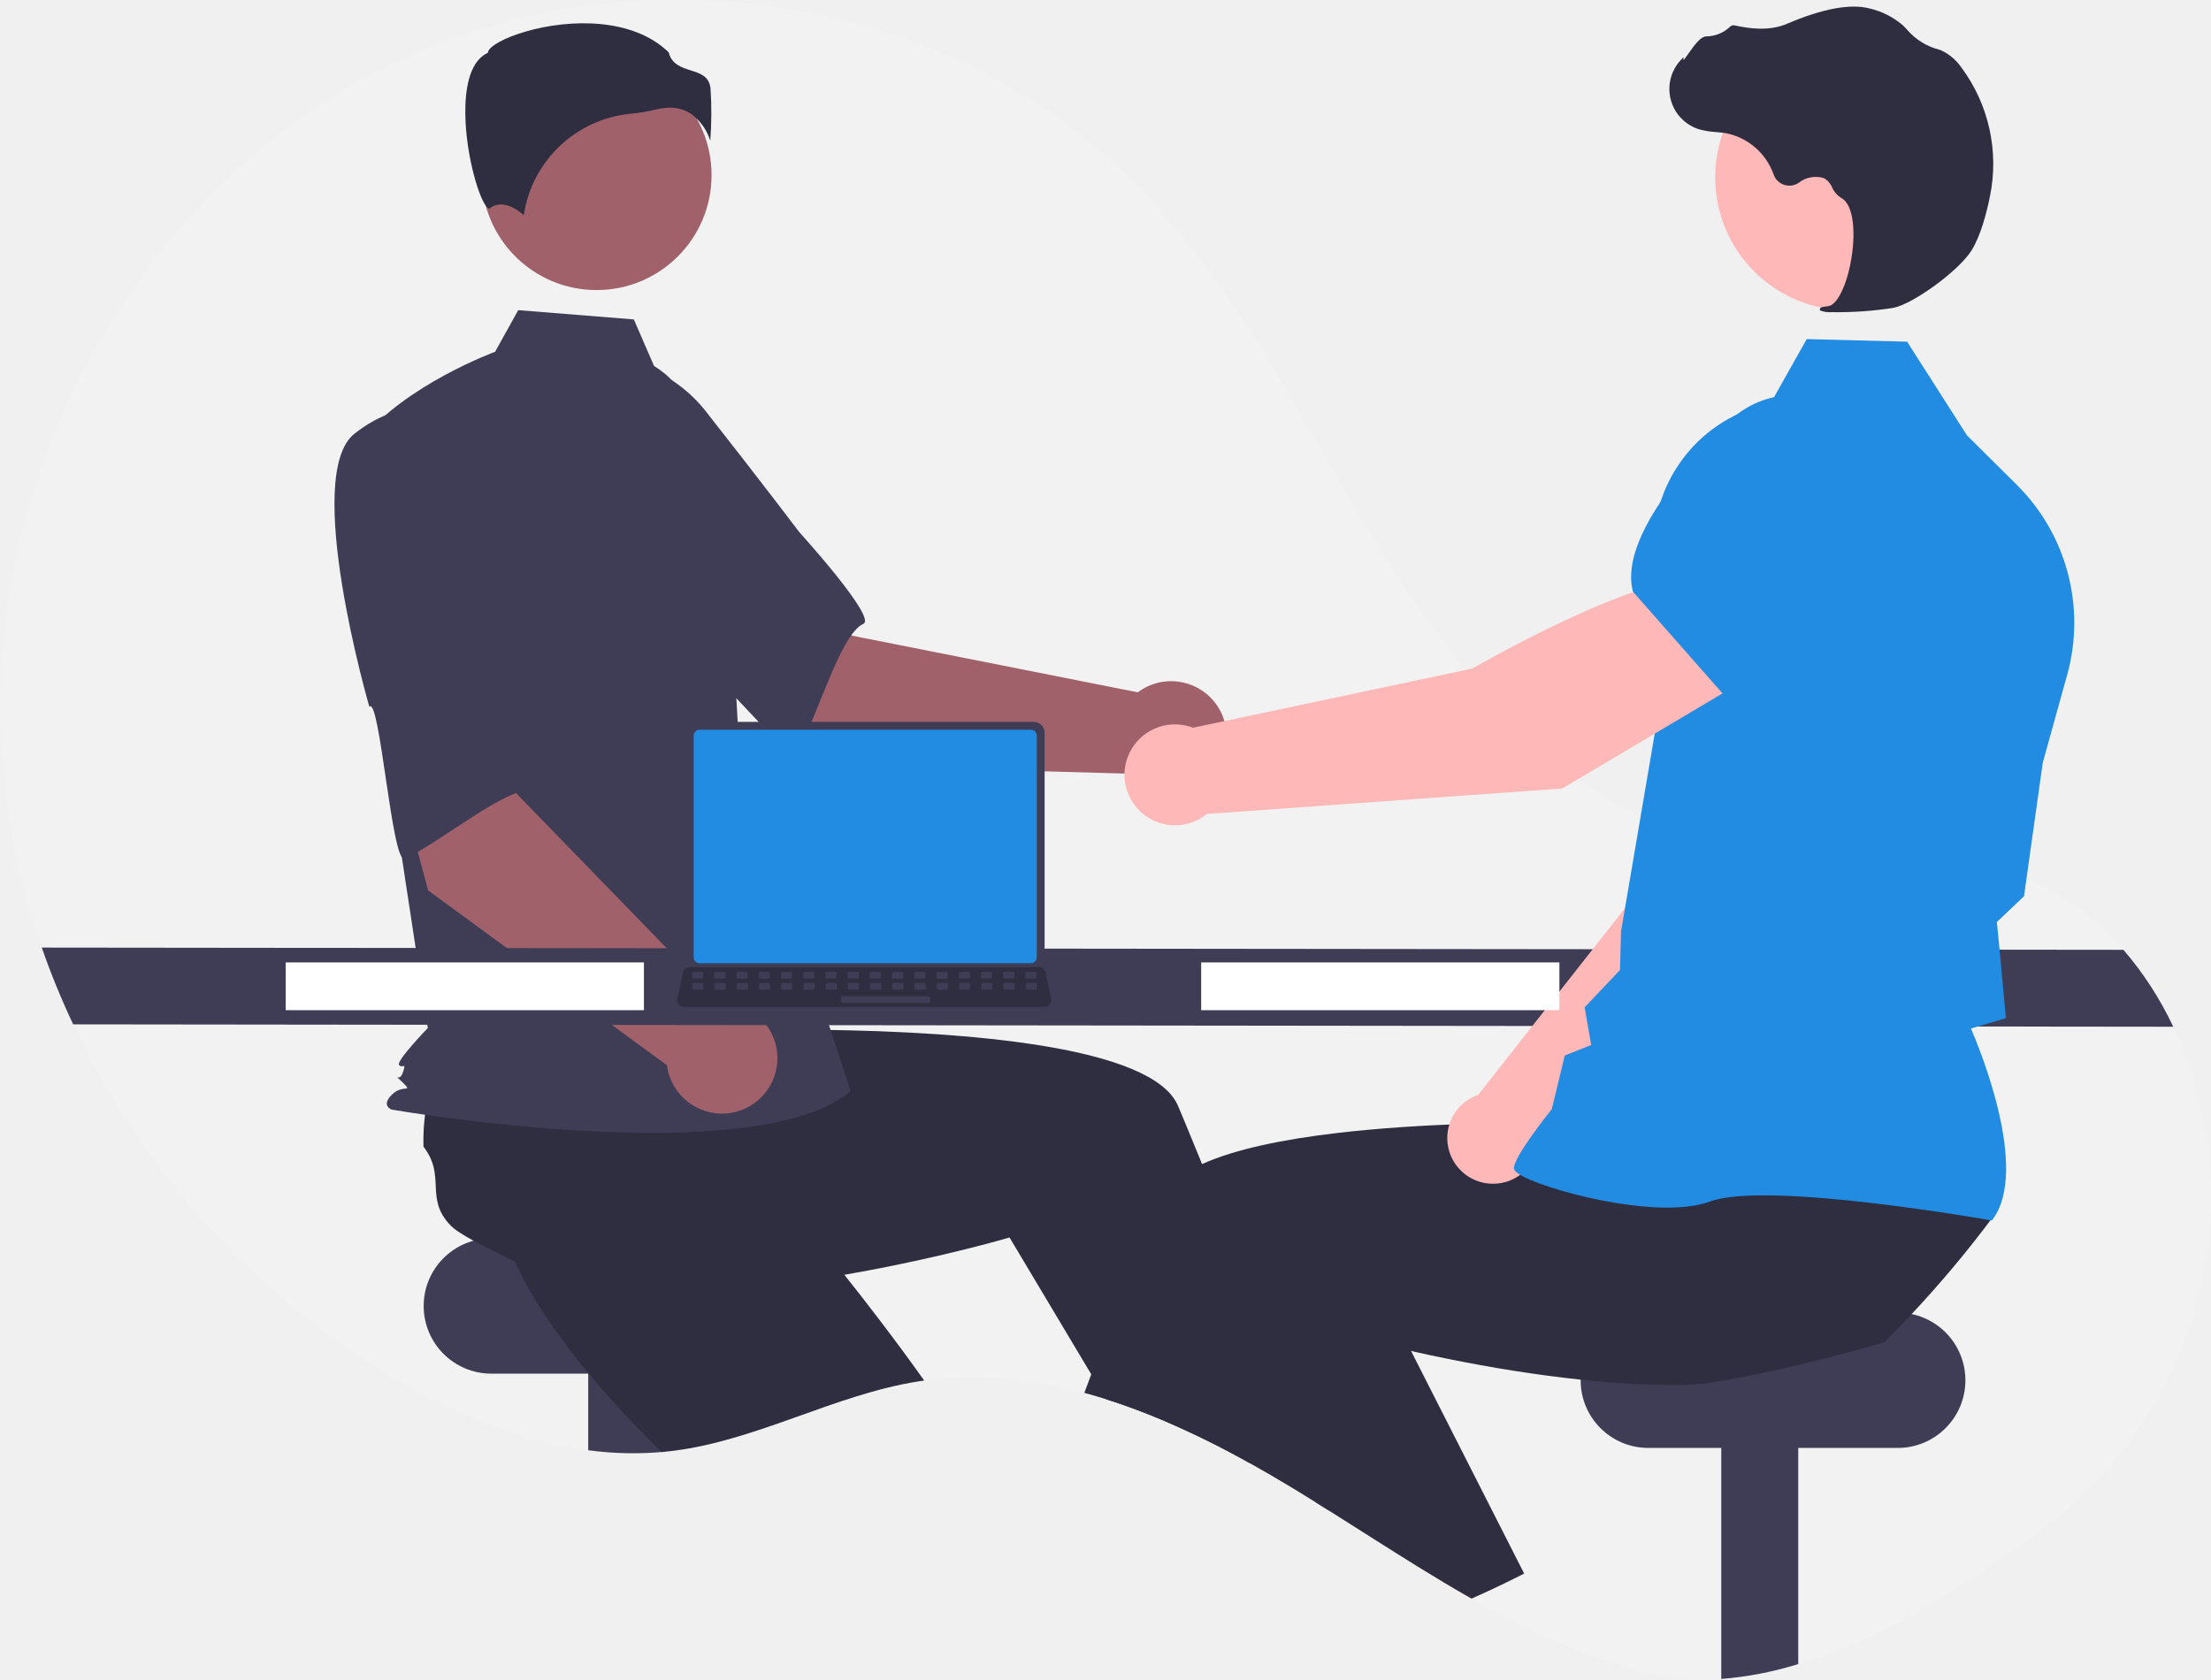
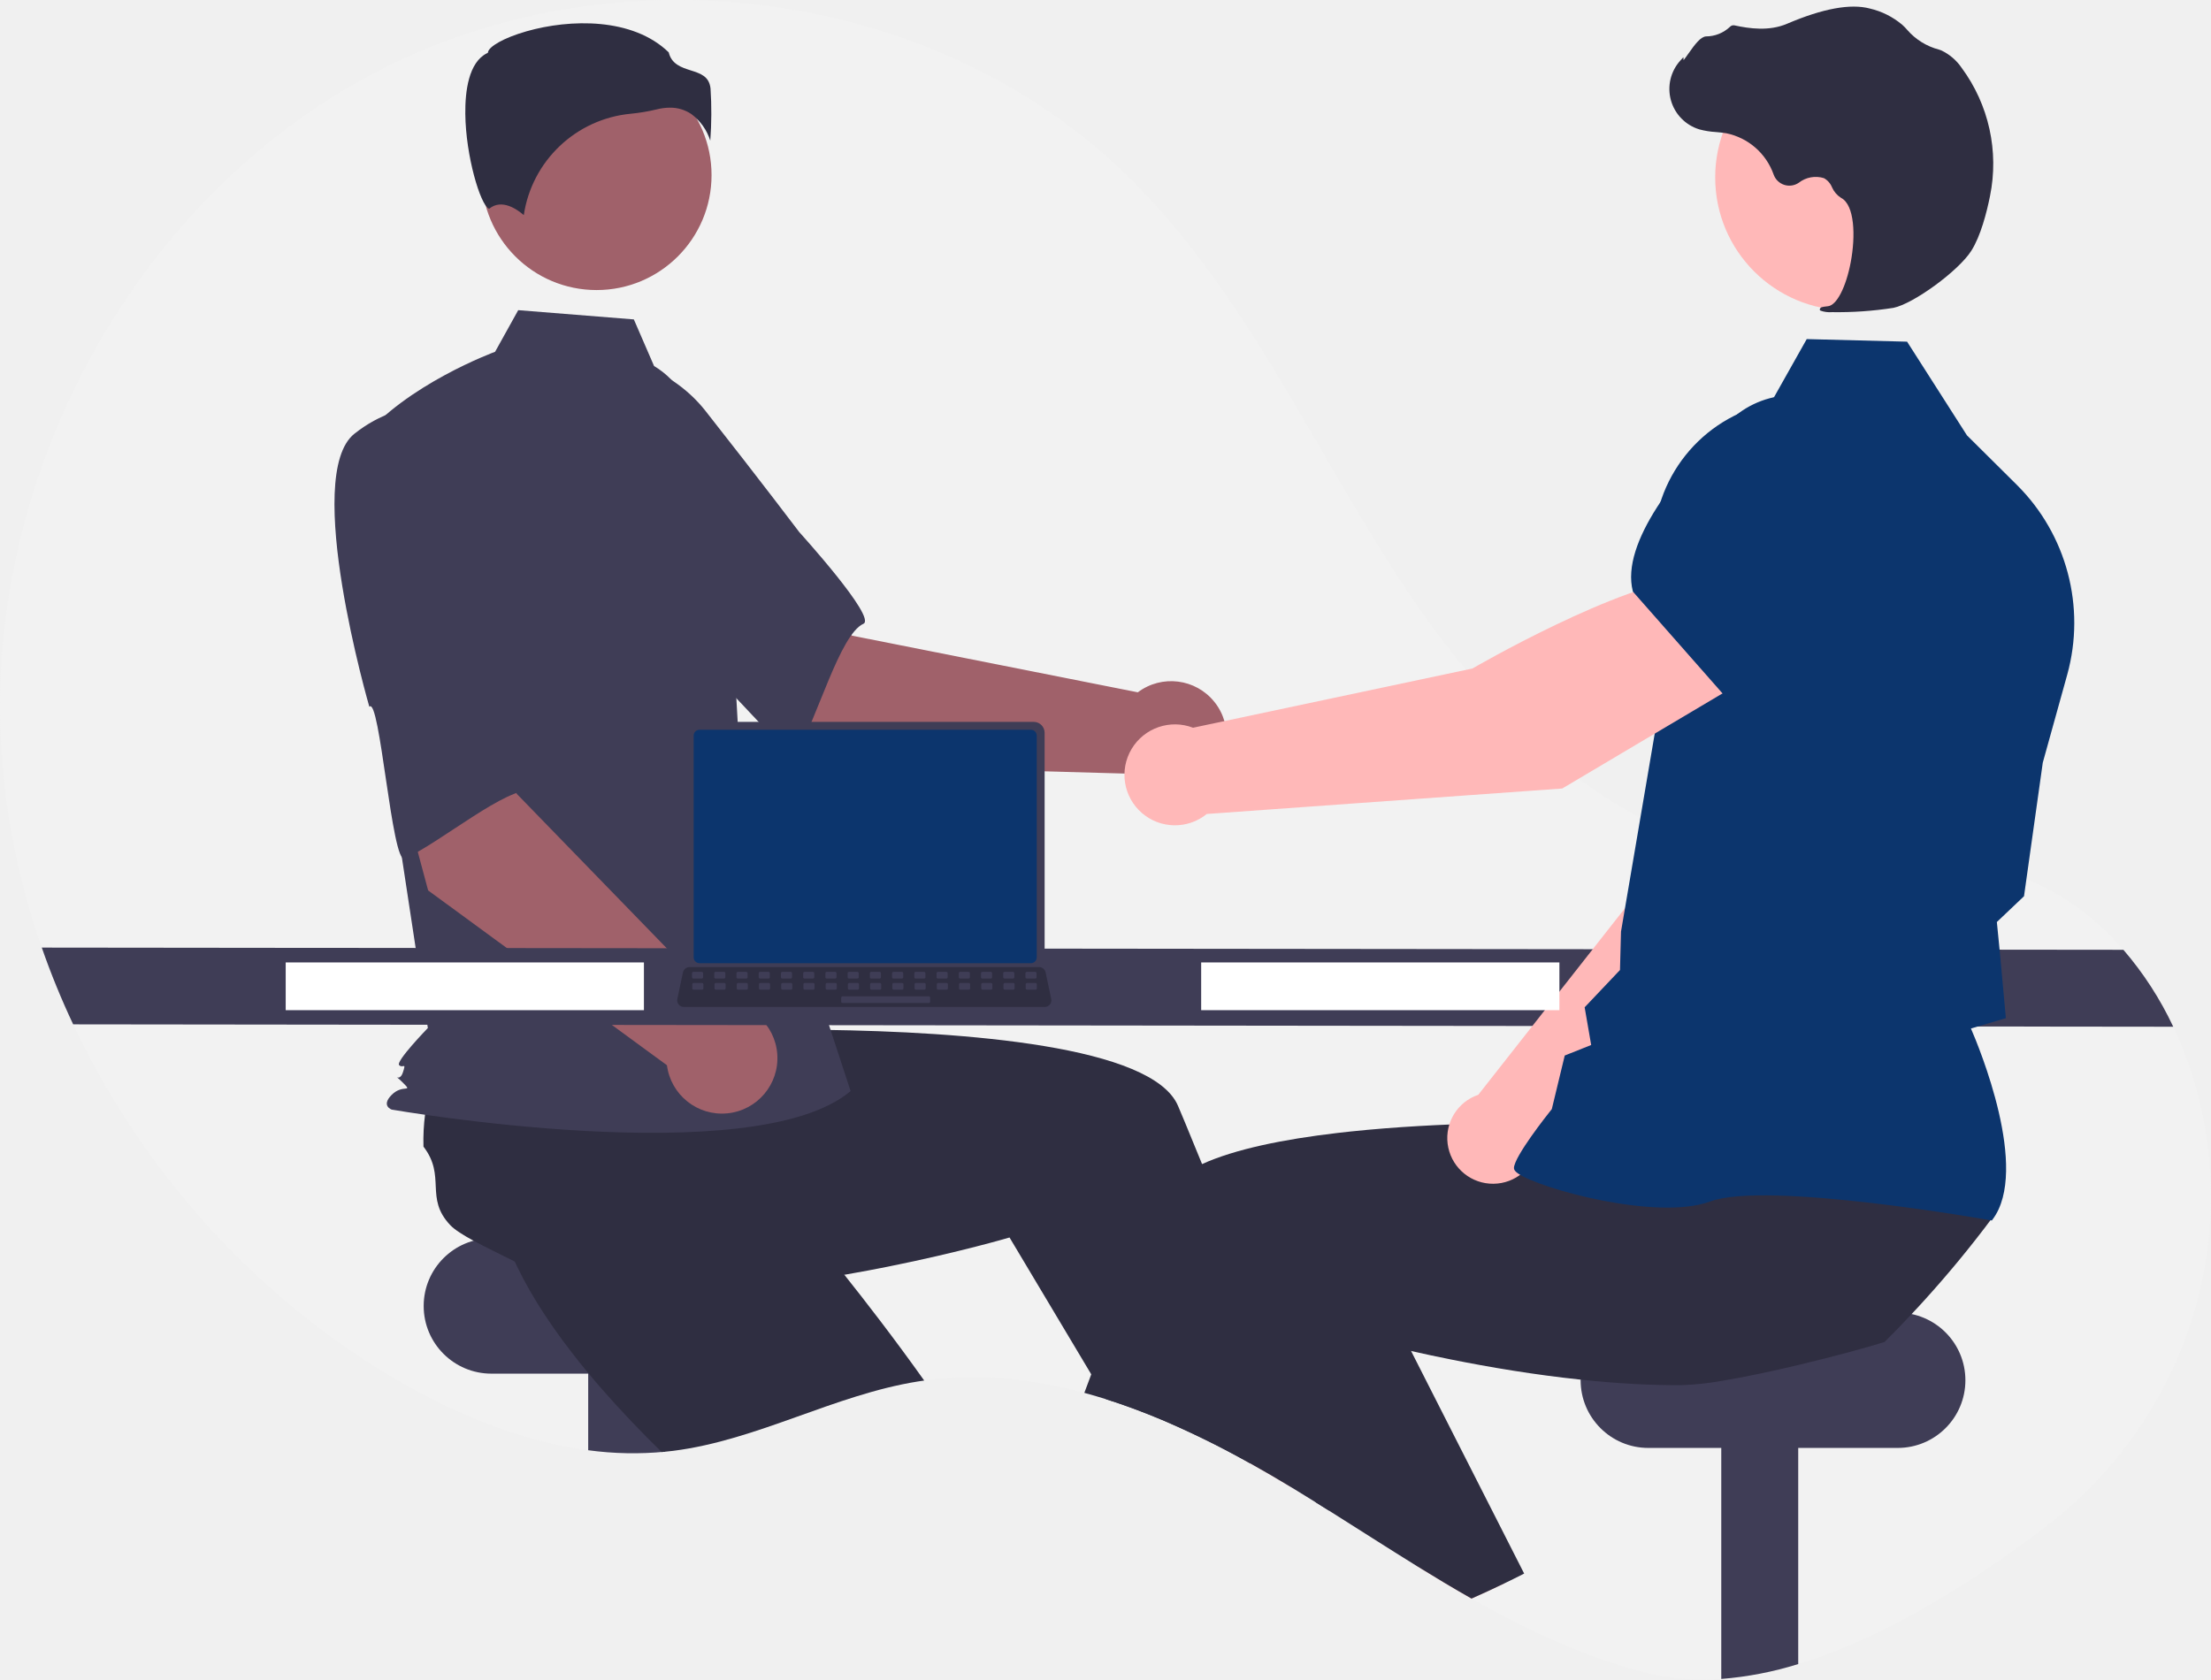
<svg xmlns="http://www.w3.org/2000/svg" data-name="Layer 1" width="833.222" height="633.11" viewBox="0 0 833.222 633.11">
  <path d="M954.314,708.907c-27.3,20.79-60.56,41.85-93.26,51.78a132.151,132.151,0,0,1-29,5.61,87.682,87.682,0,0,1-27.45-2.13c-23.6-5.87-45.49-16.15-66.67-28.16-6.92-3.93-13.76-8.04-20.56-12.24-11.1-6.86-22.09-13.96-33.11-20.89-1.65-1.05-3.29-2.08-4.94-3.1h-.01q-3.99-2.505-8-4.94c-.47-.29-.94-.57-1.42-.86q-7.575-4.59-15.41-8.97c-.64-.35-1.28-.71-1.92-1.06a337.758,337.758,0,0,0-31.12-15.23c-6.98-2.94-14.05-5.59-21.19-7.85h-.01c-2.73-.86-5.47-1.67-8.22-2.41a172.032,172.032,0,0,0-25.14-4.92,137.461,137.461,0,0,0-35.21.28c-.79.11-1.57.22-2.36.35-31.6,5.06-60.44,22.12-92.18,26.14-1.03.13-2.05.25-3.08.34-.44.04-.88.09-1.32.12a126.185,126.185,0,0,1-27.68-.68c-25.63-3.38-50.59-13.87-73.06-27.09-52.53-30.91-95.13-78.42-121.03-133.44a297.454,297.454,0,0,1-11.83-28.93,278.47,278.47,0,0,1-15.67-84.85c-2.43-100.36,54.6-201.05,144.14-246.44,89.55-45.39,207.35-30.38,279.57,39.35,43.81,42.3,69.16,99.62,102.13,150.83,32.97,51.2,79.83,100.11,140.27,107.57,30.79,3.8,63.01-3.55,92.52,6.01,16.34,5.3,30.28,15.44,41.51,28.36a127.185,127.185,0,0,1,18.78,29,141.927,141.927,0,0,1,8.73,23.54c.41,1.49.79,2.98,1.16,4.47C1026.974,608.507,1003.484,671.447,954.314,708.907Z" transform="translate(-183.3889 -133.445)" fill="#f2f2f2" />
  <rect x="159.665" y="466.772" width="145" height="51" rx="25.5" fill="#3f3d56" />
  <path d="M434.054,638.217v42.43a125.553,125.553,0,0,1-29-.56v-41.87Z" transform="translate(-183.3889 -133.445)" fill="#3f3d56" />
  <path d="M531.674,653.817c-.79.11-1.57.22-2.36.35-31.6,5.06-60.44,22.12-92.18,26.14-1.03.13-2.05.25-3.08.34-.44.04-.88.09-1.32.12-7.75-7.59-15.5-15.67-22.78-24.04-3.95-4.53-7.77-9.15-11.36-13.83-9.32-12.08-17.22-24.5-22.44-36.7.53-5.85-3.11-19.38-4.85-29.74l-.01-.01c-.74-4.35-1.14-8.13-.77-10.56,2.12-14.02,13.57-12.41,17.09-26.15a77.5,77.5,0,0,1,10.11-7.11c.59-.35,1.19-.7,1.81-1.05l38.2-26.4,14.6,14.32,22.22,21.8,24.08,23.61-20.44,20.65s17.08,19.69,37.05,45.94C520.604,638.547,526.174,646.077,531.674,653.817Z" transform="translate(-183.3889 -133.445)" fill="#2f2e41" />
  <path d="M861.054,638.217v122.47a132.151,132.151,0,0,1-29,5.61v-128.08Z" transform="translate(-183.3889 -133.445)" fill="#3f3d56" />
  <rect x="595.665" y="494.772" width="145" height="51" rx="25.5" fill="#3f3d56" />
  <path d="M669.894,693.977q-7.575-4.59-15.41-8.97c-.64-.35-1.28-.71-1.92-1.06l3.44-1.47,9.28-3.99.09-.04.1.34Z" transform="translate(-183.3889 -133.445)" fill="#ffb6b6" />
  <path d="M684.264,702.877c-1.65-1.05-3.29-2.08-4.94-3.1h-.01q-3.99-2.505-8-4.94c-.47-.29-.94-.57-1.42-.86q-7.575-4.59-15.41-8.97c-.64-.35-1.28-.71-1.92-1.06a337.758,337.758,0,0,0-31.12-15.23c-6.98-2.94-14.05-5.59-21.19-7.85h-.01l-5.61-9.39-25.25-42.29-5.55-9.29s-18.93,5.6-45.72,10.97c-9.75,1.96-20.53,3.88-31.84,5.5-12.09,1.72-24.77,3.09-37.37,3.75-6.01.32-12,.48-17.9.43-15.25-.1-29.9-1.53-42.73-4.93-4.28-4.02-17.18-9.49-26.42-14.5h-.01c-3.88-2.1-7.1-4.11-8.79-5.9-9.74-10.3-1.42-18.33-10.08-29.57a78.018,78.018,0,0,1,.63-12.34c.09-.68.18-1.37.29-2.07l2.73-46.36,20.28-2.68,30.86-4.08,33.43-4.42,3.68,28.82s26.03-1.32,59.01-.88c52.97.72,123.85,6,133.45,28.66.9,2.13,1.8,4.28,2.7,6.43q3.21,7.71,6.36,15.5c7.61,18.8,14.87,37.78,21.5,55.72,4.12,11.16,8,21.92,11.57,31.99,2.87,8.1,5.53,15.76,7.96,22.81,2.22,6.44,4.23,12.37,6.02,17.69C683.724,701.267,683.994,702.087,684.264,702.877Z" transform="translate(-183.3889 -133.445)" fill="#2f2e41" />
  <path d="M497.708,421.99l-64.055-54.401,41.675-42.177,29.075,47.623,107.774,21.367a20.9,20.9,0,1,1-2.97,30.678Z" transform="translate(-183.3889 -133.445)" fill="#a0616a" />
  <path d="M377.042,296.092c-7.403,24.083,63.1,81.52,63.1,81.52.783-5.782,40.756,44.073,43.475,39.558,7.729-12.832,16.234-44.552,25.157-48.606,5.103-2.318-24.171-34.543-24.171-34.543s-14.933-19.756-34.649-44.794a53.412,53.412,0,0,0-47.084-20.961S384.445,272.009,377.042,296.092Z" transform="translate(-183.3889 -133.445)" fill="#3f3d56" />
  <circle cx="224.825" cy="66.009" r="43.324" fill="#a0616a" />
  <path d="M429.876,271.412c9.334,5.549,14.917,15.744,18.122,26.119a247.516,247.516,0,0,1,10.636,59.137l3.385,60.089,41.926,127.947c-36.336,30.746-172.919,6.988-172.919,6.988s-4.193-1.397,0-5.59,8.274-.478,4.082-4.671-1.302.478.095-3.715,0-1.397-1.398-2.795,10.819-13.976,10.819-13.976L333.445,447.503,319.47,299.363c16.771-20.963,50.498-33.321,50.498-33.321l8.715-15.687,43.574,3.486Z" transform="translate(-183.3889 -133.445)" fill="#3f3d56" />
  <path d="M443.928,176.437a20.078,20.078,0,0,1,7.133,10.02,141.018,141.018,0,0,0,.093-19.659c-.511-4.601-3.75-5.636-7.5-6.835-3.387-1.083-7.218-2.307-8.248-6.774-13.619-13.248-37.326-12.58-53.55-7.959-8.928,2.543-14.065,5.81-14.524,7.724l-.095.394-.363.181c-6.882,3.441-8.221,14.306-8.133,22.815.168,16.031,5.703,34.239,8.821,35.718.165.078.207.048.278-.012h0c4.695-3.752,10.424.285,12.941,2.48a45.059,45.059,0,0,1,40.346-38.219,70.703,70.703,0,0,0,9.724-1.631,20.472,20.472,0,0,1,4.968-.652A14.137,14.137,0,0,1,443.928,176.437Z" transform="translate(-183.3889 -133.445)" fill="#2f2e41" />
-   <path d="M389.338,487.262,376.085,480.475a3.632,3.632,0,0,1,3.276-6.397l13.253,6.787a3.632,3.632,0,0,1-3.276,6.397Z" transform="translate(-183.3889 -133.445)" fill="#228ce2" />
+   <path d="M389.338,487.262,376.085,480.475a3.632,3.632,0,0,1,3.276-6.397l13.253,6.787a3.632,3.632,0,0,1-3.276,6.397Z" transform="translate(-183.3889 -133.445)" fill="#0c356d" />
  <path d="M344.735,469.078l-21.801-81.162,58.259-11.028-3.133,55.709,76.547,78.818A20.9,20.9,0,1,1,434.732,534.973Z" transform="translate(-183.3889 -133.445)" fill="#a0616a" />
  <path d="M316.972,296.916c-19.775,15.612,5.606,102.935,5.606,102.935,3.93-4.313,8.496,59.425,13.299,57.255,13.651-6.168,38.673-27.438,48.319-25.704,5.516.992-.263-42.159-.263-42.159s-1.063-24.742-3.061-56.548a53.412,53.412,0,0,0-26.836-44.001S336.747,281.305,316.972,296.916Z" transform="translate(-183.3889 -133.445)" fill="#3f3d56" />
  <path d="M1002.384,520.457l-791.42-.9a297.454,297.454,0,0,1-11.83-28.93l784.47.83A127.185,127.185,0,0,1,1002.384,520.457Z" transform="translate(-183.3889 -133.445)" fill="#3f3d56" />
  <path d="M750.314,730.277q-6.135,2.97-12.38,5.73c-6.92-3.93-13.76-8.04-20.56-12.24l25.22-11.08Z" transform="translate(-183.3889 -133.445)" fill="#ffb6b6" />
  <path d="M934.194,592.477q-6.15,8.25-12.69,16.17-6.03,7.305-12.38,14.33c-1.75,1.94-3.52,3.87-5.33,5.78q-4.995,5.355-10.21,10.53c-6.26,1.97-18.94,5.44-32.53,8.68-9.89,2.35-20.26,4.58-29,6a104.486,104.486,0,0,1-14.81,1.58c-5.9.05-11.89-.11-17.9-.43-6.78-.36-13.57-.92-20.28-1.64-17.45-1.83-34.35-4.68-48.93-7.61-5.34-1.06-10.36-2.14-14.98-3.19-8.75-1.97-16.07-3.81-21.37-5.21-5.97-1.56-9.37-2.57-9.37-2.57l-14.95,25.04-7.76,12.99-5.7,9.55-1.52,2.53c-.64-.35-1.28-.71-1.92-1.06a337.758,337.758,0,0,0-31.12-15.23c-6.98-2.94-14.05-5.59-21.19-7.85h-.01c-2.73-.86-5.47-1.67-8.22-2.41q1.29-3.465,2.61-6.98,2.46-6.555,5.02-13.23c3.69-9.64,7.51-19.42,11.44-29.15,3.22-7.99,6.5-15.95,9.82-23.8,1.53-3.62,4.64-6.8,8.99-9.59a52.323,52.323,0,0,1,6.49-3.48c12.45-5.67,30.79-9.36,51-11.73,1.67-.19,3.35-.38,5.04-.56,16.73-1.76,34.48-2.67,51.08-3.09,8.31-.21,16.33-.29,23.79-.3q3.615,0,7.03.02h.01c6.15.03,11.81.12,16.79.22.97.02,1.91.05,2.83.07h.01c.62.01,1.23.03,1.83.04,10.89.28,17.57.62,17.57.62l2.59-20.32.53-4.1.5-3.9v-.01l.06-.49.41-.01,7.2-.14,60.52-1.18,33.06-.65-5.24,22.46-8.65,37.06C905.234,592.097,934.494,587.507,934.194,592.477Z" transform="translate(-183.3889 -133.445)" fill="#2f2e41" />
  <path d="M757.774,726.577c-2.47,1.26-4.96,2.5-7.46,3.7q-6.135,2.97-12.38,5.73c-6.92-3.93-13.76-8.04-20.56-12.24-11.1-6.86-22.09-13.96-33.11-20.89-1.65-1.05-3.29-2.08-4.94-3.1h-.01c-4.54-6.74-9.17-13.76-13.84-20.99-.07-.1-.13-.2-.19-.3q-1.8-2.76-3.58-5.56c-7.47-11.7-14.98-23.9-22.27-36.36l18.46-8.62,34.32-16.02,5.92-2.76,17.02,33.51,15.18,29.89,3.38,6.65Z" transform="translate(-183.3889 -133.445)" fill="#2f2e41" />
  <path d="M762.946,565.695l87.501-84.384,24.252-68.67L838.926,397.086c-18.375,17.601-38.237,72.424-38.237,72.424L740.477,546.115c-.469.161-.937.331-1.399.535a17.231,17.231,0,1,0,23.869,19.045Z" transform="translate(-183.3889 -133.445)" fill="#ffb8b8" />
-   <path d="M828.86,404.753l45.375,14.405.171-.028c16.889-2.829,30.903-30.412,39.684-53.054a31.596,31.596,0,0,0-16.087-40.025h0a31.666,31.666,0,0,0-33.165,4.184l-23.301,19.039Z" transform="translate(-183.3889 -133.445)" fill="#228ce2" />
-   <path d="M934.012,593.49l.265-.352c14.157-18.776-5.206-65.273-8.133-72.017l13.164-3.899-2.294-25.064-1.105-11.176L946.143,471.262l.034-.248,7.039-50.092,9.21-33.154A73.285,73.285,0,0,0,943.465,316.233L924.638,297.54l-22.556-35.306-37.819-.976-13.6,24.159a55.141,55.141,0,0,0-44.103,55.179l1.28,64.316L794.269,484.598l-.381,14.475-13.319,14.055,2.462,14.21-9.963,3.969-4.875,20.191c-1.862,2.33-14.156,17.87-14.268,22.202-.017.65.447,1.292,1.459,2.016,7.958,5.694,52.437,18.031,72.456,10.614,21.323-7.894,104.895,6.932,105.737,7.083Z" transform="translate(-183.3889 -133.445)" fill="#228ce2" />
+   <path d="M828.86,404.753l45.375,14.405.171-.028c16.889-2.829,30.903-30.412,39.684-53.054a31.596,31.596,0,0,0-16.087-40.025h0a31.666,31.666,0,0,0-33.165,4.184l-23.301,19.039Z" transform="translate(-183.3889 -133.445)" fill="#0c356d" />
+   <path d="M934.012,593.49l.265-.352c14.157-18.776-5.206-65.273-8.133-72.017l13.164-3.899-2.294-25.064-1.105-11.176L946.143,471.262l.034-.248,7.039-50.092,9.21-33.154A73.285,73.285,0,0,0,943.465,316.233L924.638,297.54l-22.556-35.306-37.819-.976-13.6,24.159a55.141,55.141,0,0,0-44.103,55.179l1.28,64.316L794.269,484.598l-.381,14.475-13.319,14.055,2.462,14.21-9.963,3.969-4.875,20.191c-1.862,2.33-14.156,17.87-14.268,22.202-.017.65.447,1.292,1.459,2.016,7.958,5.694,52.437,18.031,72.456,10.614,21.323-7.894,104.895,6.932,105.737,7.083Z" transform="translate(-183.3889 -133.445)" fill="#0c356d" />
  <circle cx="696.48" cy="66.885" r="50.104" fill="#ffb8b8" />
  <path d="M873.756,251.104a136.267,136.267,0,0,0,23.181-1.62c7.599-1.545,24.599-14.003,29.339-21.5h0c3.521-5.57,5.772-14.268,7.042-20.583a60.914,60.914,0,0,0-10.654-48.358,19.245,19.245,0,0,0-7.773-6.634c-.278-.109-.565-.205-.855-.288a23.745,23.745,0,0,1-11.812-7.309,19.586,19.586,0,0,0-1.964-2.021,29.248,29.248,0,0,0-12.203-6.127c-7.254-1.941-17.752-.014-31.202,5.733-6.757,2.888-14.147,1.843-19.832.609a1.86,1.86,0,0,0-1.751.6,13.132,13.132,0,0,1-8.925,3.558c-2.032.089-4.164,2.903-6.741,6.572-.585.833-1.267,1.805-1.759,2.396l-.066-1.136-1.149,1.267a15.935,15.935,0,0,0,7.194,25.961,31.076,31.076,0,0,0,6.25.996c1.279.115,2.602.234,3.87.454a24.025,24.025,0,0,1,17.853,15.59,6.283,6.283,0,0,0,9.483,3.05,10.381,10.381,0,0,1,9.459-1.722,6.891,6.891,0,0,1,3.046,3.455,8.98,8.98,0,0,0,3.408,3.976c5.15,2.655,5.505,14.417,3.655,24.222-1.783,9.451-5.307,16.288-8.57,16.626-2.512.26-2.799.438-2.981.883l-.162.398.282.372A10.261,10.261,0,0,0,873.756,251.104Z" transform="translate(-183.3889 -133.445)" fill="#2f2e41" />
  <path d="M841.302,389.605l-19.319-38.516c-28.041,1.915-83.695,34.337-83.695,34.337L632.99,407.752a19.023,19.023,0,1,0,5.186,32.508L772.123,430.659Z" transform="translate(-183.3889 -133.445)" fill="#ffb8b8" />
-   <path d="M833.51,395.929l50.454-37.495,8.887-32.027a34.982,34.982,0,0,0-10.521-35.394h0a34.899,34.899,0,0,0-47.624,1.537c-18.987,18.951-40.642,45.39-35.99,63.723l.047.186Z" transform="translate(-183.3889 -133.445)" fill="#228ce2" />
+   <path d="M833.51,395.929l50.454-37.495,8.887-32.027a34.982,34.982,0,0,0-10.521-35.394h0a34.899,34.899,0,0,0-47.624,1.537c-18.987,18.951-40.642,45.39-35.99,63.723l.047.186Z" transform="translate(-183.3889 -133.445)" fill="#0c356d" />
  <rect x="452.665" y="362.772" width="135" height="18" fill="#fff" />
  <rect x="107.665" y="362.772" width="135" height="18" fill="#fff" />
  <path d="M441.818,409.655v85.704a4.122,4.122,0,0,0,4.119,4.119H572.941a4.122,4.122,0,0,0,4.119-4.119v-85.704a4.124,4.124,0,0,0-4.119-4.115H445.937A4.124,4.124,0,0,0,441.818,409.655Z" transform="translate(-183.3889 -133.445)" fill="#3f3d56" />
-   <path d="M444.797,410.722v83.58a2.205,2.205,0,0,0,2.201,2.201H571.884a2.205,2.205,0,0,0,2.201-2.201V410.722a2.206,2.206,0,0,0-2.201-2.206H446.999A2.206,2.206,0,0,0,444.797,410.722Z" transform="translate(-183.3889 -133.445)" fill="#228ce2" />
+   <path d="M444.797,410.722v83.58a2.205,2.205,0,0,0,2.201,2.201H571.884a2.205,2.205,0,0,0,2.201-2.201V410.722a2.206,2.206,0,0,0-2.201-2.206H446.999A2.206,2.206,0,0,0,444.797,410.722Z" transform="translate(-183.3889 -133.445)" fill="#0c356d" />
  <path d="M439.161,512.074a2.47,2.47,0,0,0,1.943.93h135.992A2.502,2.502,0,0,0,579.543,509.988l-2.111-10.027a2.507,2.507,0,0,0-1.558-1.818,2.425,2.425,0,0,0-.888-.168H443.208a2.425,2.425,0,0,0-.888.168,2.507,2.507,0,0,0-1.558,1.818l-2.111,10.027A2.5,2.5,0,0,0,439.161,512.074Z" transform="translate(-183.3889 -133.445)" fill="#2f2e41" />
  <rect x="569.832" y="499.781" width="4.188" height="2.513" rx="0.488" transform="translate(960.4626 868.6308) rotate(-180)" fill="#3f3d56" />
  <rect x="561.455" y="499.781" width="4.188" height="2.513" rx="0.488" transform="translate(943.7086 868.6308) rotate(-180)" fill="#3f3d56" />
  <rect x="553.078" y="499.781" width="4.188" height="2.513" rx="0.488" transform="translate(926.9547 868.6308) rotate(-180)" fill="#3f3d56" />
  <rect x="544.701" y="499.781" width="4.188" height="2.513" rx="0.488" transform="translate(910.2007 868.6308) rotate(-180)" fill="#3f3d56" />
  <rect x="536.324" y="499.781" width="4.188" height="2.513" rx="0.488" transform="translate(893.4467 868.6308) rotate(-180)" fill="#3f3d56" />
  <rect x="527.947" y="499.781" width="4.188" height="2.513" rx="0.488" transform="translate(876.6928 868.6308) rotate(-180)" fill="#3f3d56" />
  <rect x="519.57" y="499.781" width="4.188" height="2.513" rx="0.488" transform="translate(859.9388 868.6308) rotate(-180)" fill="#3f3d56" />
  <rect x="511.193" y="499.781" width="4.188" height="2.513" rx="0.488" transform="translate(843.1848 868.6308) rotate(-180)" fill="#3f3d56" />
  <rect x="502.816" y="499.781" width="4.188" height="2.513" rx="0.488" transform="translate(826.4309 868.6308) rotate(-180)" fill="#3f3d56" />
  <rect x="494.439" y="499.781" width="4.188" height="2.513" rx="0.488" transform="translate(809.6769 868.6308) rotate(-180)" fill="#3f3d56" />
  <rect x="486.062" y="499.781" width="4.188" height="2.513" rx="0.488" transform="translate(792.9229 868.6308) rotate(-180)" fill="#3f3d56" />
  <rect x="477.685" y="499.781" width="4.188" height="2.513" rx="0.488" transform="translate(776.169 868.6308) rotate(-180)" fill="#3f3d56" />
  <rect x="469.308" y="499.781" width="4.188" height="2.513" rx="0.488" transform="translate(759.415 868.6308) rotate(-180)" fill="#3f3d56" />
  <rect x="460.931" y="499.781" width="4.188" height="2.513" rx="0.488" transform="translate(742.6611 868.6308) rotate(-180)" fill="#3f3d56" />
  <rect x="452.554" y="499.781" width="4.188" height="2.513" rx="0.488" transform="translate(725.9071 868.6308) rotate(-180)" fill="#3f3d56" />
  <rect x="444.177" y="499.781" width="4.188" height="2.513" rx="0.488" transform="translate(709.1531 868.6308) rotate(-180)" fill="#3f3d56" />
  <rect x="569.931" y="503.97" width="4.188" height="2.513" rx="0.488" transform="translate(960.6605 877.0078) rotate(-180)" fill="#3f3d56" />
  <rect x="561.554" y="503.97" width="4.188" height="2.513" rx="0.488" transform="translate(943.9066 877.0078) rotate(-180)" fill="#3f3d56" />
  <rect x="553.177" y="503.97" width="4.188" height="2.513" rx="0.488" transform="translate(927.1526 877.0078) rotate(-180)" fill="#3f3d56" />
  <rect x="544.8" y="503.97" width="4.188" height="2.513" rx="0.488" transform="translate(910.3987 877.0078) rotate(-180)" fill="#3f3d56" />
  <rect x="536.423" y="503.97" width="4.188" height="2.513" rx="0.488" transform="translate(893.6447 877.0078) rotate(-180)" fill="#3f3d56" />
  <rect x="528.046" y="503.97" width="4.188" height="2.513" rx="0.488" transform="translate(876.8907 877.0078) rotate(-180)" fill="#3f3d56" />
  <rect x="519.669" y="503.97" width="4.188" height="2.513" rx="0.488" transform="translate(860.1368 877.0078) rotate(-180)" fill="#3f3d56" />
  <rect x="511.292" y="503.97" width="4.188" height="2.513" rx="0.488" transform="translate(843.3828 877.0078) rotate(-180)" fill="#3f3d56" />
  <rect x="502.915" y="503.97" width="4.188" height="2.513" rx="0.488" transform="translate(826.6288 877.0078) rotate(-180)" fill="#3f3d56" />
  <rect x="494.538" y="503.97" width="4.188" height="2.513" rx="0.488" transform="translate(809.8749 877.0078) rotate(-180)" fill="#3f3d56" />
  <rect x="486.161" y="503.97" width="4.188" height="2.513" rx="0.488" transform="translate(793.1209 877.0078) rotate(-180)" fill="#3f3d56" />
  <rect x="477.784" y="503.97" width="4.188" height="2.513" rx="0.488" transform="translate(776.3669 877.0078) rotate(-180)" fill="#3f3d56" />
  <rect x="469.407" y="503.97" width="4.188" height="2.513" rx="0.488" transform="translate(759.613 877.0078) rotate(-180)" fill="#3f3d56" />
  <rect x="461.03" y="503.97" width="4.188" height="2.513" rx="0.488" transform="translate(742.859 877.0078) rotate(-180)" fill="#3f3d56" />
  <rect x="452.653" y="503.97" width="4.188" height="2.513" rx="0.488" transform="translate(726.1051 877.0078) rotate(-180)" fill="#3f3d56" />
  <rect x="444.276" y="503.97" width="4.188" height="2.513" rx="0.488" transform="translate(709.3511 877.0078) rotate(-180)" fill="#3f3d56" />
  <rect x="500.402" y="508.996" width="33.508" height="2.513" rx="0.488" transform="translate(850.9221 887.0602) rotate(-180)" fill="#3f3d56" />
</svg>
